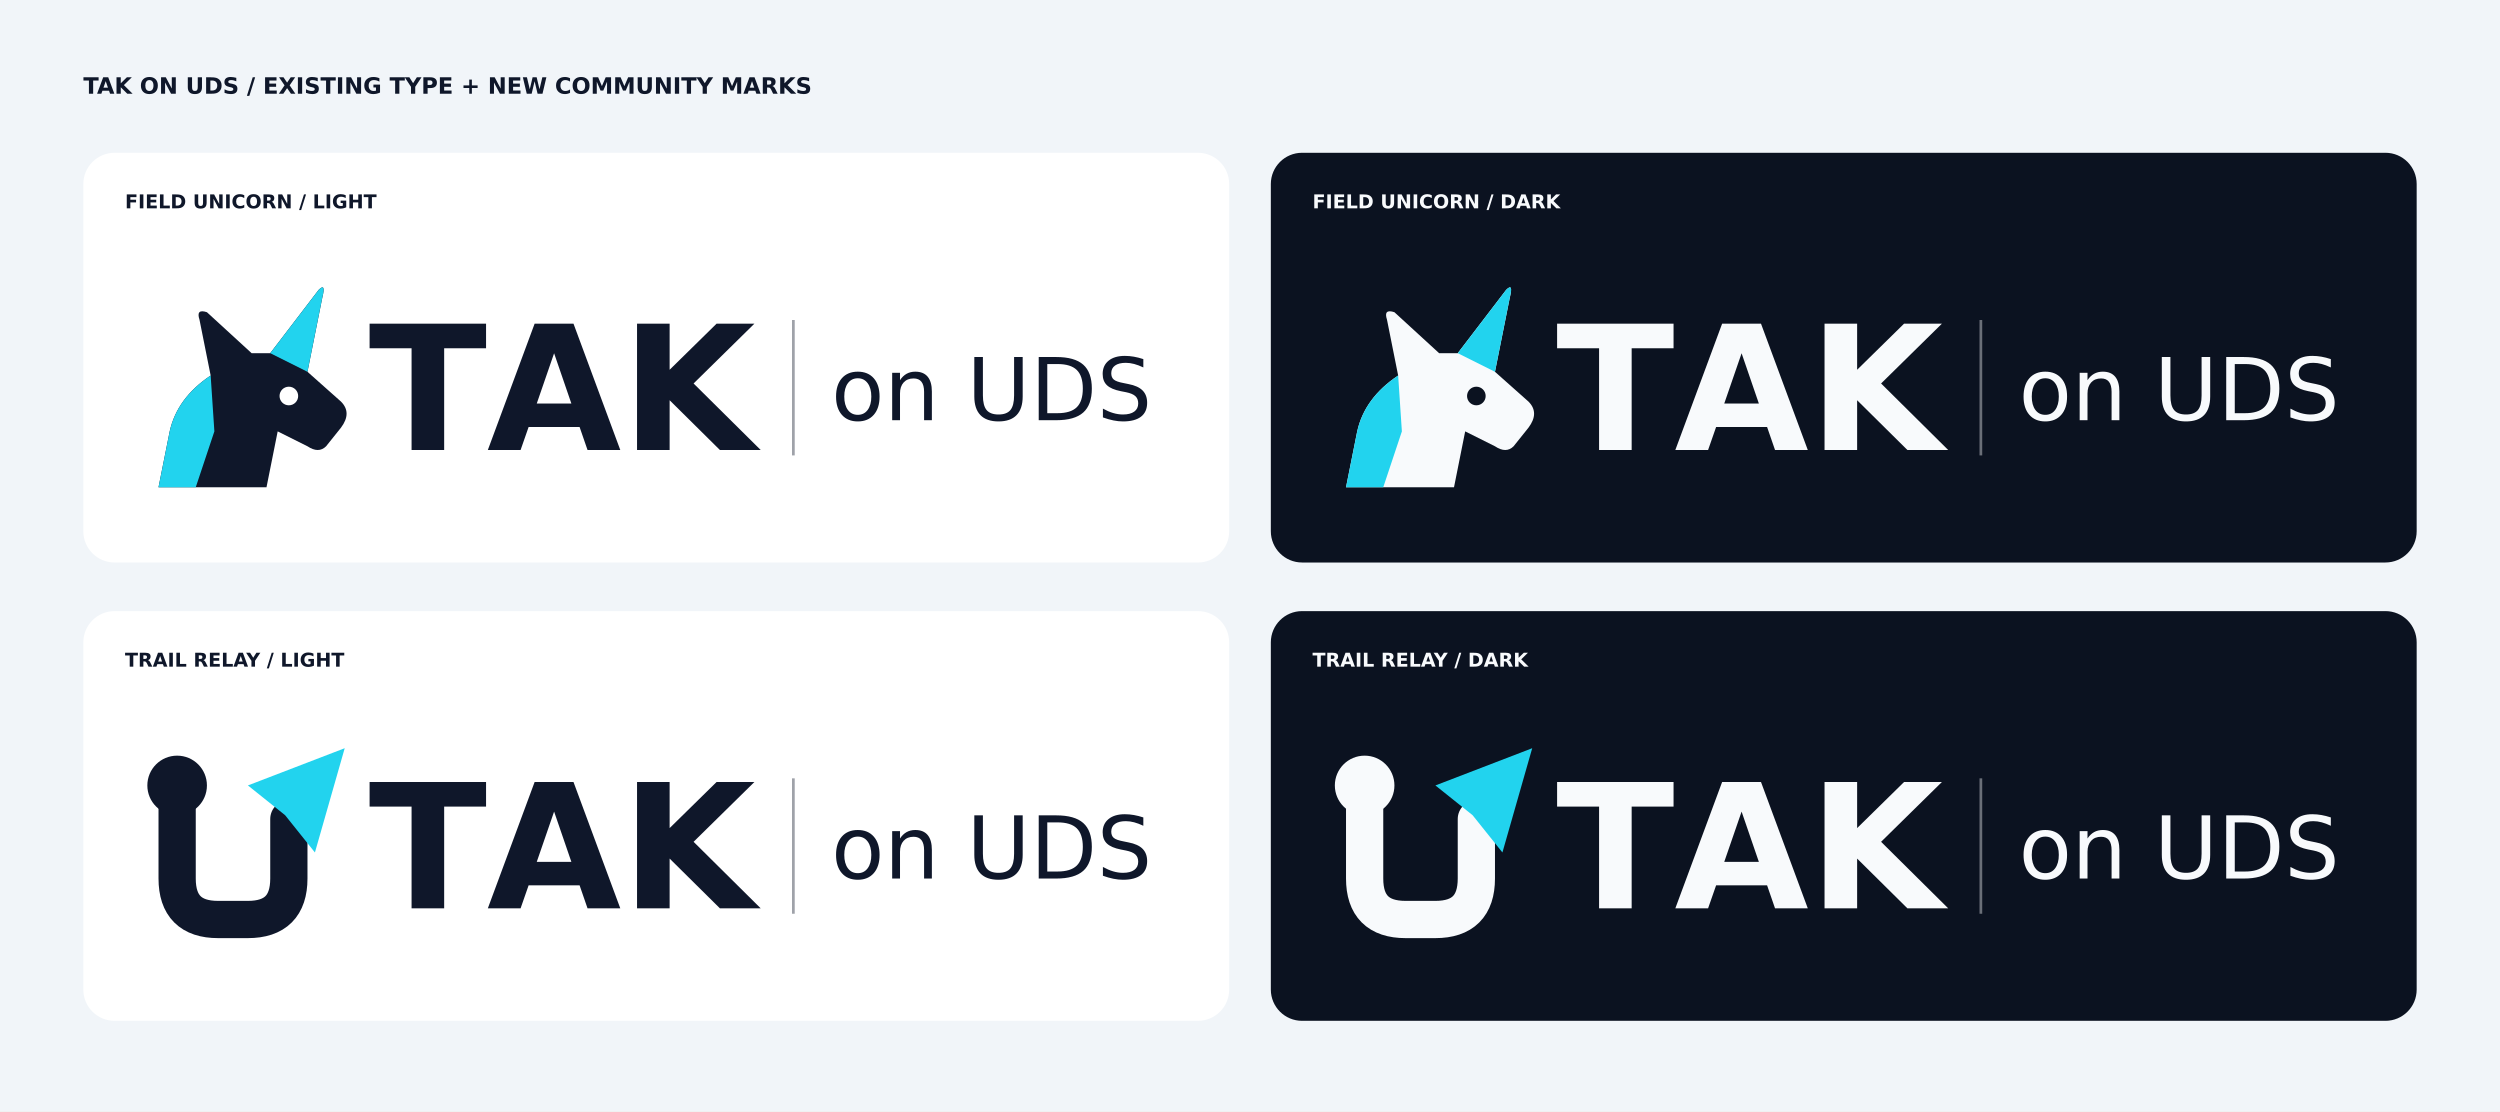
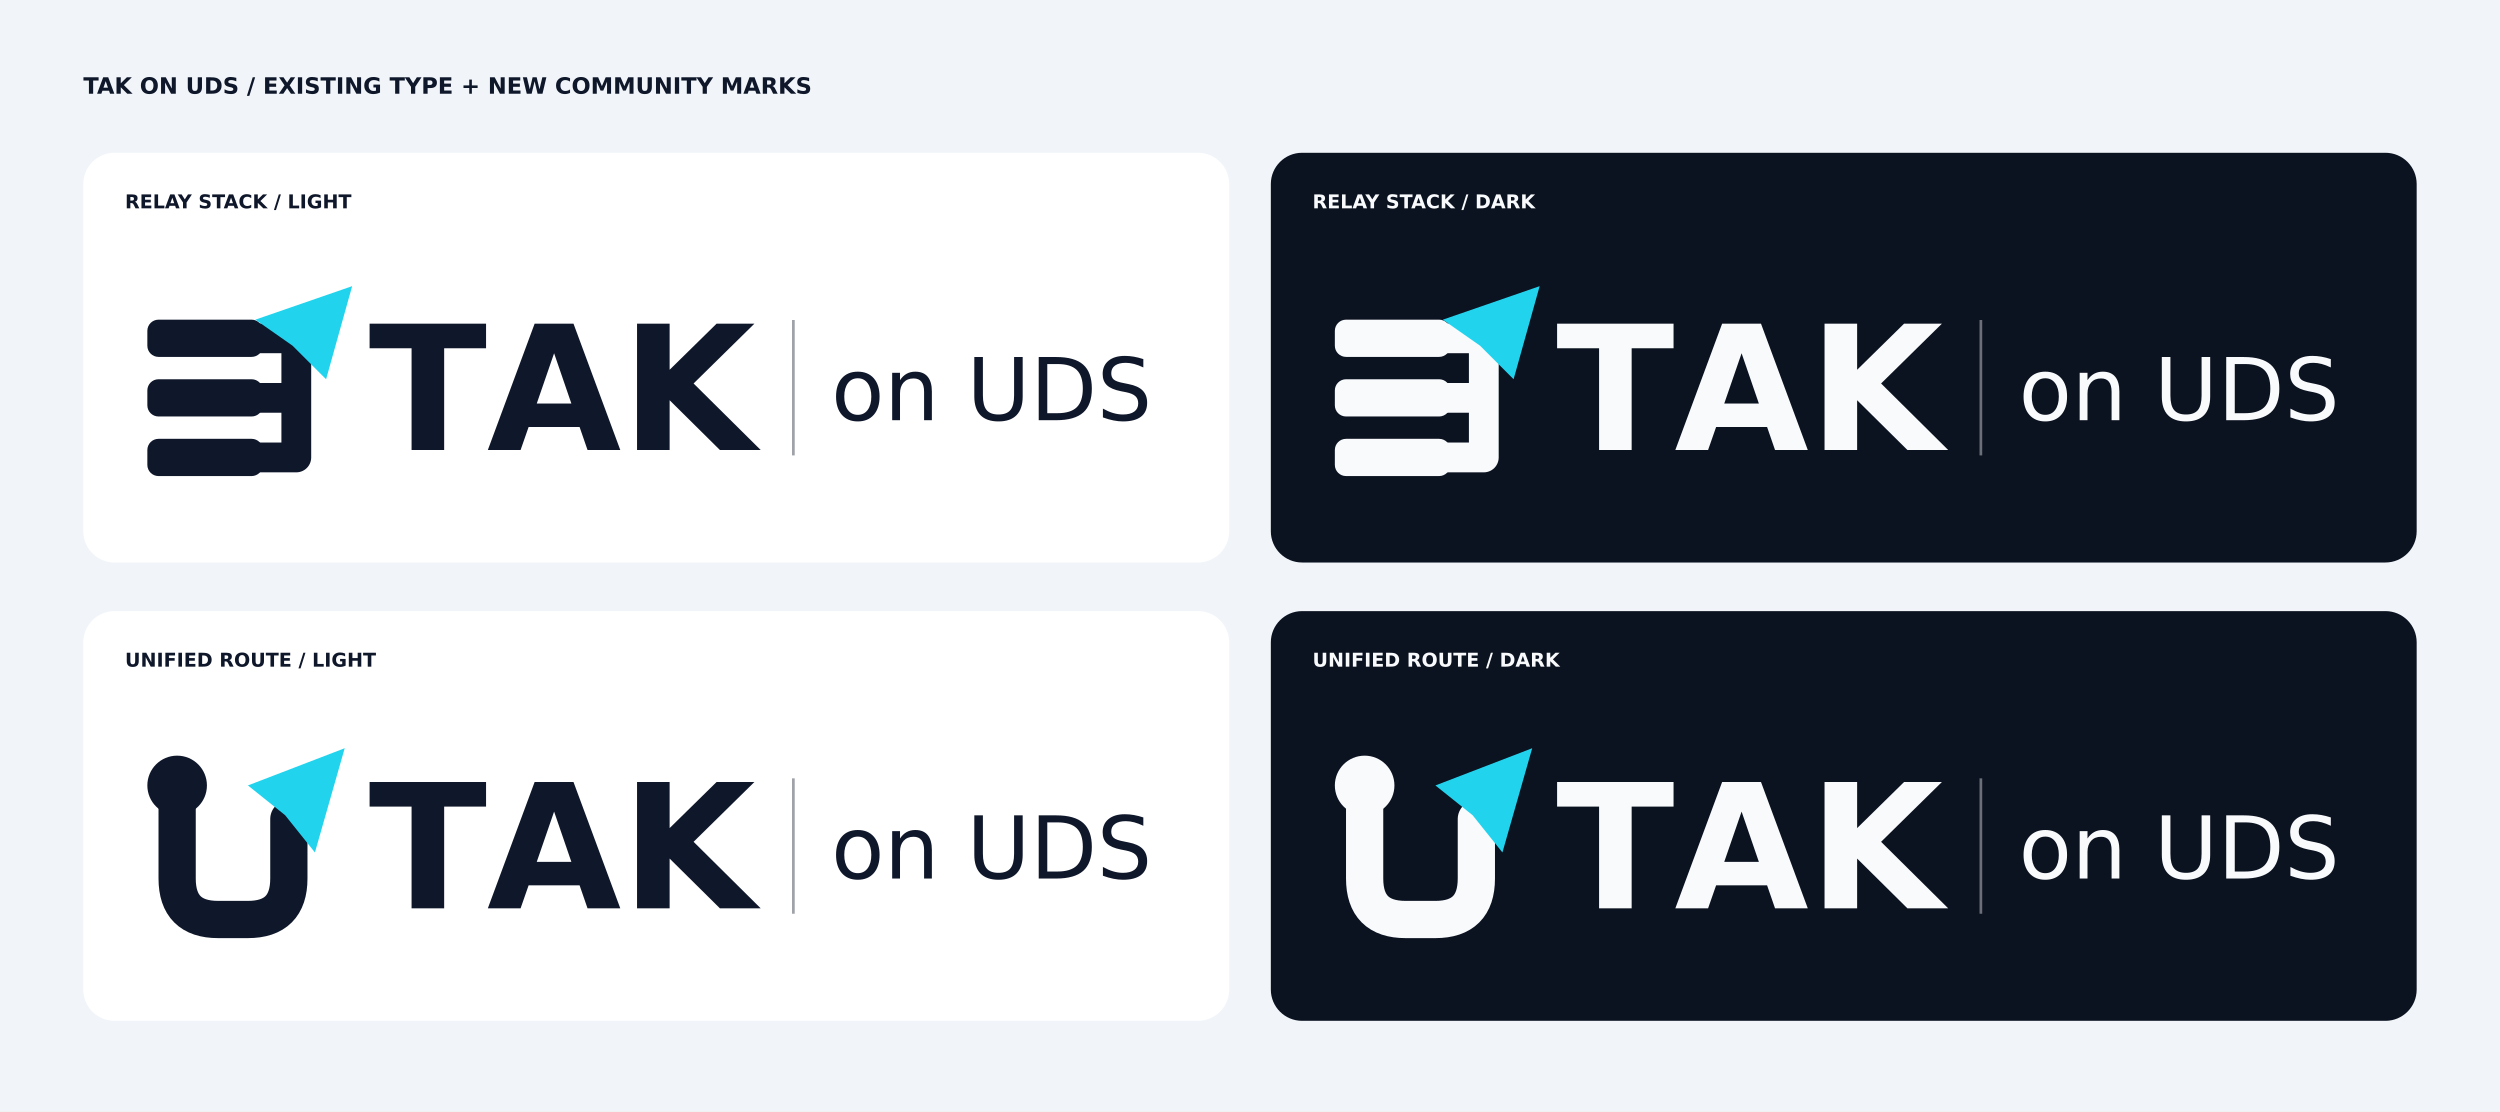
<svg xmlns="http://www.w3.org/2000/svg" width="1440" height="640" viewBox="0 0 1440 640">
  <rect width="1440" height="640" fill="#F1F5F9" />
  <text x="48" y="54" fill="#0F172A" font-family="DejaVu Sans,sans-serif" font-size="13" font-weight="700">TAK ON UDS / EXISTING TYPE + NEW COMMUNITY MARKS</text>
  <rect x="48" y="88" width="660" height="236" rx="18" fill="#FFFFFF" />
-   <text x="72" y="120" fill="#0F172A" font-family="DejaVu Sans,sans-serif" font-size="11" font-weight="700">FIELD UNICORN / LIGHT</text>
+   <text x="72" y="120" fill="#0F172A" font-family="DejaVu Sans,sans-serif" font-size="11" font-weight="700">RELAY STACK / LIGHT</text>
  <g transform="translate(72 150) scale(.78)">
    <g transform="translate(0 8) scale(2.75)">
-       <path fill="#0F172A" fill-rule="evenodd" d="M9 58 12 43Q14 34 23 28L20 13Q19 10 22 11L34 22H39L52 5Q54 3 53 7L49 27 58 35Q61 38 58 42L54 47Q52 49 49 47L41 43 38 58ZM44 31a2.5 2.5 0 1 0 0 5 2.5 2.5 0 0 0 0-5Z" />
-       <path fill="#22D3EE" d="M39 22 52 5Q54 3 53 7L49 27Z" />
-       <path fill="#22D3EE" d="M23 28Q14 34 12 43L9 58H19L24 43Z" />
+       <g fill="#0F172A">
+         <rect x="6" y="13" width="31" height="10" rx="3" />
+         <rect x="6" y="29" width="31" height="10" rx="3" />
+         <rect x="6" y="45" width="31" height="10" rx="3" />
+       </g>
+       <path d="M34 18H46V50H34M34 34H46" fill="none" stroke="#0F172A" stroke-width="8" stroke-linejoin="round" />
+       <path fill="#22D3EE" d="m61 4-7 25-9-9-10-7Z" />
    </g>
    <g id="tak" fill="#0F172A" transform="translate(180 140) scale(0.0625 -0.0625)">
      <path d="M10 1493H1386V1202H891V0H506V1202H10ZM2491 272H1889L1794 0H1407L1960 1493H2419L2972 0H2585ZM1985 549H2394L2190 1143ZM3170 1493H3555V948L4110 1493H4557L3838 786L4631 0H4149L3555 588V0H3170Z" />
    </g>
    <path d="M493.562 44v100" stroke="#0F172A" stroke-opacity=".4" stroke-width="2" />
    <g id="platform" fill="#0F172A" transform="translate(521.5625 118) scale(0.03125 -0.03125)">
      <path d="M627 991Q479 991 393.0 875.5Q307 760 307 559Q307 358 392.5 242.5Q478 127 627 127Q774 127 860.0 243.0Q946 359 946 559Q946 758 860.0 874.5Q774 991 627 991ZM627 1147Q867 1147 1004.0 991.0Q1141 835 1141 559Q1141 284 1004.0 127.5Q867 -29 627 -29Q386 -29 249.5 127.5Q113 284 113 559Q113 835 249.5 991.0Q386 1147 627 1147ZM2377 676V0H2193V670Q2193 829 2131.0 908.0Q2069 987 1945 987Q1796 987 1710.0 892.0Q1624 797 1624 633V0H1439V1120H1624V946Q1690 1047 1779.5 1097.0Q1869 1147 1986 1147Q2179 1147 2278.0 1027.5Q2377 908 2377 676ZM3380 1493H3583V586Q3583 346 3670.0 240.5Q3757 135 3952 135Q4146 135 4233.0 240.5Q4320 346 4320 586V1493H4523V561Q4523 269 4378.5 120.0Q4234 -29 3952 -29Q3669 -29 3524.5 120.0Q3380 269 3380 561ZM5104 1327V166H5348Q5657 166 5800.5 306.0Q5944 446 5944 748Q5944 1048 5800.5 1187.5Q5657 1327 5348 1327ZM4902 1493H5317Q5751 1493 5954.0 1312.5Q6157 1132 6157 748Q6157 362 5953.0 181.0Q5749 0 5317 0H4902ZM7374 1444V1247Q7259 1302 7157.0 1329.0Q7055 1356 6960 1356Q6795 1356 6705.5 1292.0Q6616 1228 6616 1110Q6616 1011 6675.5 960.5Q6735 910 6901 879L7023 854Q7249 811 7356.5 702.5Q7464 594 7464 412Q7464 195 7318.5 83.0Q7173 -29 6892 -29Q6786 -29 6666.5 -5.0Q6547 19 6419 66V274Q6542 205 6660.0 170.0Q6778 135 6892 135Q7065 135 7159.0 203.0Q7253 271 7253 397Q7253 507 7185.5 569.0Q7118 631 6964 662L6841 686Q6615 731 6514.0 827.0Q6413 923 6413 1094Q6413 1292 6552.5 1406.0Q6692 1520 6937 1520Q7042 1520 7151.0 1501.0Q7260 1482 7374 1444Z" />
    </g>
  </g>
  <rect x="732" y="88" width="660" height="236" rx="18" fill="#0B1220" />
-   <text x="756" y="120" fill="#F8FAFC" font-family="DejaVu Sans,sans-serif" font-size="11" font-weight="700">FIELD UNICORN / DARK</text>
+   <text x="756" y="120" fill="#F8FAFC" font-family="DejaVu Sans,sans-serif" font-size="11" font-weight="700">RELAY STACK / DARK</text>
  <g transform="translate(756 150) scale(.78)">
    <g transform="translate(0 8) scale(2.75)">
-       <path fill="#F8FAFC" fill-rule="evenodd" d="M9 58 12 43Q14 34 23 28L20 13Q19 10 22 11L34 22H39L52 5Q54 3 53 7L49 27 58 35Q61 38 58 42L54 47Q52 49 49 47L41 43 38 58ZM44 31a2.5 2.5 0 1 0 0 5 2.5 2.5 0 0 0 0-5Z" />
-       <path fill="#22D3EE" d="M39 22 52 5Q54 3 53 7L49 27Z" />
-       <path fill="#22D3EE" d="M23 28Q14 34 12 43L9 58H19L24 43Z" />
+       <g fill="#F8FAFC">
+         <rect x="6" y="13" width="31" height="10" rx="3" />
+         <rect x="6" y="29" width="31" height="10" rx="3" />
+         <rect x="6" y="45" width="31" height="10" rx="3" />
+       </g>
+       <path d="M34 18H46V50H34M34 34H46" fill="none" stroke="#F8FAFC" stroke-width="8" stroke-linejoin="round" />
+       <path fill="#22D3EE" d="m61 4-7 25-9-9-10-7Z" />
    </g>
    <g id="tak" fill="#F8FAFC" transform="translate(180 140) scale(0.0625 -0.0625)">
      <path d="M10 1493H1386V1202H891V0H506V1202H10ZM2491 272H1889L1794 0H1407L1960 1493H2419L2972 0H2585ZM1985 549H2394L2190 1143ZM3170 1493H3555V948L4110 1493H4557L3838 786L4631 0H4149L3555 588V0H3170Z" />
    </g>
    <path d="M493.562 44v100" stroke="#F8FAFC" stroke-opacity=".4" stroke-width="2" />
    <g id="platform" fill="#F8FAFC" transform="translate(521.5625 118) scale(0.03125 -0.03125)">
      <path d="M627 991Q479 991 393.0 875.5Q307 760 307 559Q307 358 392.5 242.5Q478 127 627 127Q774 127 860.0 243.0Q946 359 946 559Q946 758 860.0 874.5Q774 991 627 991ZM627 1147Q867 1147 1004.0 991.0Q1141 835 1141 559Q1141 284 1004.0 127.5Q867 -29 627 -29Q386 -29 249.5 127.5Q113 284 113 559Q113 835 249.5 991.0Q386 1147 627 1147ZM2377 676V0H2193V670Q2193 829 2131.0 908.0Q2069 987 1945 987Q1796 987 1710.0 892.0Q1624 797 1624 633V0H1439V1120H1624V946Q1690 1047 1779.5 1097.0Q1869 1147 1986 1147Q2179 1147 2278.0 1027.5Q2377 908 2377 676ZM3380 1493H3583V586Q3583 346 3670.0 240.5Q3757 135 3952 135Q4146 135 4233.0 240.5Q4320 346 4320 586V1493H4523V561Q4523 269 4378.5 120.0Q4234 -29 3952 -29Q3669 -29 3524.5 120.0Q3380 269 3380 561ZM5104 1327V166H5348Q5657 166 5800.5 306.0Q5944 446 5944 748Q5944 1048 5800.5 1187.5Q5657 1327 5348 1327ZM4902 1493H5317Q5751 1493 5954.0 1312.5Q6157 1132 6157 748Q6157 362 5953.0 181.0Q5749 0 5317 0H4902ZM7374 1444V1247Q7259 1302 7157.0 1329.0Q7055 1356 6960 1356Q6795 1356 6705.5 1292.0Q6616 1228 6616 1110Q6616 1011 6675.5 960.5Q6735 910 6901 879L7023 854Q7249 811 7356.5 702.5Q7464 594 7464 412Q7464 195 7318.5 83.0Q7173 -29 6892 -29Q6786 -29 6666.5 -5.0Q6547 19 6419 66V274Q6542 205 6660.0 170.0Q6778 135 6892 135Q7065 135 7159.0 203.0Q7253 271 7253 397Q7253 507 7185.5 569.0Q7118 631 6964 662L6841 686Q6615 731 6514.0 827.0Q6413 923 6413 1094Q6413 1292 6552.5 1406.0Q6692 1520 6937 1520Q7042 1520 7151.0 1501.0Q7260 1482 7374 1444Z" />
    </g>
  </g>
  <rect x="48" y="352" width="660" height="236" rx="18" fill="#FFFFFF" />
-   <text x="72" y="384" fill="#0F172A" font-family="DejaVu Sans,sans-serif" font-size="11" font-weight="700">TRAIL RELAY / LIGHT</text>
+   <text x="72" y="384" fill="#0F172A" font-family="DejaVu Sans,sans-serif" font-size="11" font-weight="700">UNIFIED ROUTE / LIGHT</text>
  <g transform="translate(72 414) scale(.78)">
    <g transform="translate(0 8) scale(2.75)">
      <path d="M14 16V40Q14 51 25 51H33Q44 51 44 40V24" fill="none" stroke="#0F172A" stroke-width="10" stroke-linecap="round" />
      <circle cx="14" cy="15" r="8" fill="#0F172A" />
      <path fill="#22D3EE" d="m59 5-8 28-8-10-10-8Z" />
    </g>
    <g id="tak" fill="#0F172A" transform="translate(180 140) scale(0.0625 -0.0625)">
      <path d="M10 1493H1386V1202H891V0H506V1202H10ZM2491 272H1889L1794 0H1407L1960 1493H2419L2972 0H2585ZM1985 549H2394L2190 1143ZM3170 1493H3555V948L4110 1493H4557L3838 786L4631 0H4149L3555 588V0H3170Z" />
    </g>
    <path d="M493.562 44v100" stroke="#0F172A" stroke-opacity=".4" stroke-width="2" />
    <g id="platform" fill="#0F172A" transform="translate(521.5625 118) scale(0.03125 -0.03125)">
      <path d="M627 991Q479 991 393.0 875.5Q307 760 307 559Q307 358 392.5 242.5Q478 127 627 127Q774 127 860.0 243.0Q946 359 946 559Q946 758 860.0 874.5Q774 991 627 991ZM627 1147Q867 1147 1004.0 991.0Q1141 835 1141 559Q1141 284 1004.0 127.5Q867 -29 627 -29Q386 -29 249.5 127.5Q113 284 113 559Q113 835 249.5 991.0Q386 1147 627 1147ZM2377 676V0H2193V670Q2193 829 2131.0 908.0Q2069 987 1945 987Q1796 987 1710.0 892.0Q1624 797 1624 633V0H1439V1120H1624V946Q1690 1047 1779.5 1097.0Q1869 1147 1986 1147Q2179 1147 2278.0 1027.5Q2377 908 2377 676ZM3380 1493H3583V586Q3583 346 3670.0 240.5Q3757 135 3952 135Q4146 135 4233.0 240.5Q4320 346 4320 586V1493H4523V561Q4523 269 4378.5 120.0Q4234 -29 3952 -29Q3669 -29 3524.5 120.0Q3380 269 3380 561ZM5104 1327V166H5348Q5657 166 5800.5 306.0Q5944 446 5944 748Q5944 1048 5800.5 1187.5Q5657 1327 5348 1327ZM4902 1493H5317Q5751 1493 5954.0 1312.5Q6157 1132 6157 748Q6157 362 5953.0 181.0Q5749 0 5317 0H4902ZM7374 1444V1247Q7259 1302 7157.0 1329.0Q7055 1356 6960 1356Q6795 1356 6705.5 1292.0Q6616 1228 6616 1110Q6616 1011 6675.5 960.5Q6735 910 6901 879L7023 854Q7249 811 7356.5 702.5Q7464 594 7464 412Q7464 195 7318.5 83.0Q7173 -29 6892 -29Q6786 -29 6666.5 -5.0Q6547 19 6419 66V274Q6542 205 6660.0 170.0Q6778 135 6892 135Q7065 135 7159.0 203.0Q7253 271 7253 397Q7253 507 7185.5 569.0Q7118 631 6964 662L6841 686Q6615 731 6514.0 827.0Q6413 923 6413 1094Q6413 1292 6552.5 1406.0Q6692 1520 6937 1520Q7042 1520 7151.0 1501.0Q7260 1482 7374 1444Z" />
    </g>
  </g>
  <rect x="732" y="352" width="660" height="236" rx="18" fill="#0B1220" />
-   <text x="756" y="384" fill="#F8FAFC" font-family="DejaVu Sans,sans-serif" font-size="11" font-weight="700">TRAIL RELAY / DARK</text>
+   <text x="756" y="384" fill="#F8FAFC" font-family="DejaVu Sans,sans-serif" font-size="11" font-weight="700">UNIFIED ROUTE / DARK</text>
  <g transform="translate(756 414) scale(.78)">
    <g transform="translate(0 8) scale(2.75)">
      <path d="M14 16V40Q14 51 25 51H33Q44 51 44 40V24" fill="none" stroke="#F8FAFC" stroke-width="10" stroke-linecap="round" />
      <circle cx="14" cy="15" r="8" fill="#F8FAFC" />
      <path fill="#22D3EE" d="m59 5-8 28-8-10-10-8Z" />
    </g>
    <g id="tak" fill="#F8FAFC" transform="translate(180 140) scale(0.0625 -0.0625)">
      <path d="M10 1493H1386V1202H891V0H506V1202H10ZM2491 272H1889L1794 0H1407L1960 1493H2419L2972 0H2585ZM1985 549H2394L2190 1143ZM3170 1493H3555V948L4110 1493H4557L3838 786L4631 0H4149L3555 588V0H3170Z" />
    </g>
    <path d="M493.562 44v100" stroke="#F8FAFC" stroke-opacity=".4" stroke-width="2" />
    <g id="platform" fill="#F8FAFC" transform="translate(521.5625 118) scale(0.03125 -0.03125)">
      <path d="M627 991Q479 991 393.0 875.5Q307 760 307 559Q307 358 392.5 242.5Q478 127 627 127Q774 127 860.0 243.0Q946 359 946 559Q946 758 860.0 874.5Q774 991 627 991ZM627 1147Q867 1147 1004.0 991.0Q1141 835 1141 559Q1141 284 1004.0 127.5Q867 -29 627 -29Q386 -29 249.5 127.5Q113 284 113 559Q113 835 249.5 991.0Q386 1147 627 1147ZM2377 676V0H2193V670Q2193 829 2131.0 908.0Q2069 987 1945 987Q1796 987 1710.0 892.0Q1624 797 1624 633V0H1439V1120H1624V946Q1690 1047 1779.5 1097.0Q1869 1147 1986 1147Q2179 1147 2278.0 1027.5Q2377 908 2377 676ZM3380 1493H3583V586Q3583 346 3670.0 240.5Q3757 135 3952 135Q4146 135 4233.0 240.5Q4320 346 4320 586V1493H4523V561Q4523 269 4378.5 120.0Q4234 -29 3952 -29Q3669 -29 3524.5 120.0Q3380 269 3380 561ZM5104 1327V166H5348Q5657 166 5800.5 306.0Q5944 446 5944 748Q5944 1048 5800.5 1187.5Q5657 1327 5348 1327ZM4902 1493H5317Q5751 1493 5954.0 1312.5Q6157 1132 6157 748Q6157 362 5953.0 181.0Q5749 0 5317 0H4902ZM7374 1444V1247Q7259 1302 7157.0 1329.0Q7055 1356 6960 1356Q6795 1356 6705.5 1292.0Q6616 1228 6616 1110Q6616 1011 6675.5 960.5Q6735 910 6901 879L7023 854Q7249 811 7356.5 702.5Q7464 594 7464 412Q7464 195 7318.5 83.0Q7173 -29 6892 -29Q6786 -29 6666.5 -5.0Q6547 19 6419 66V274Q6542 205 6660.0 170.0Q6778 135 6892 135Q7065 135 7159.0 203.0Q7253 271 7253 397Q7253 507 7185.5 569.0Q7118 631 6964 662L6841 686Q6615 731 6514.0 827.0Q6413 923 6413 1094Q6413 1292 6552.5 1406.0Q6692 1520 6937 1520Q7042 1520 7151.0 1501.0Q7260 1482 7374 1444Z" />
    </g>
  </g>
</svg>
